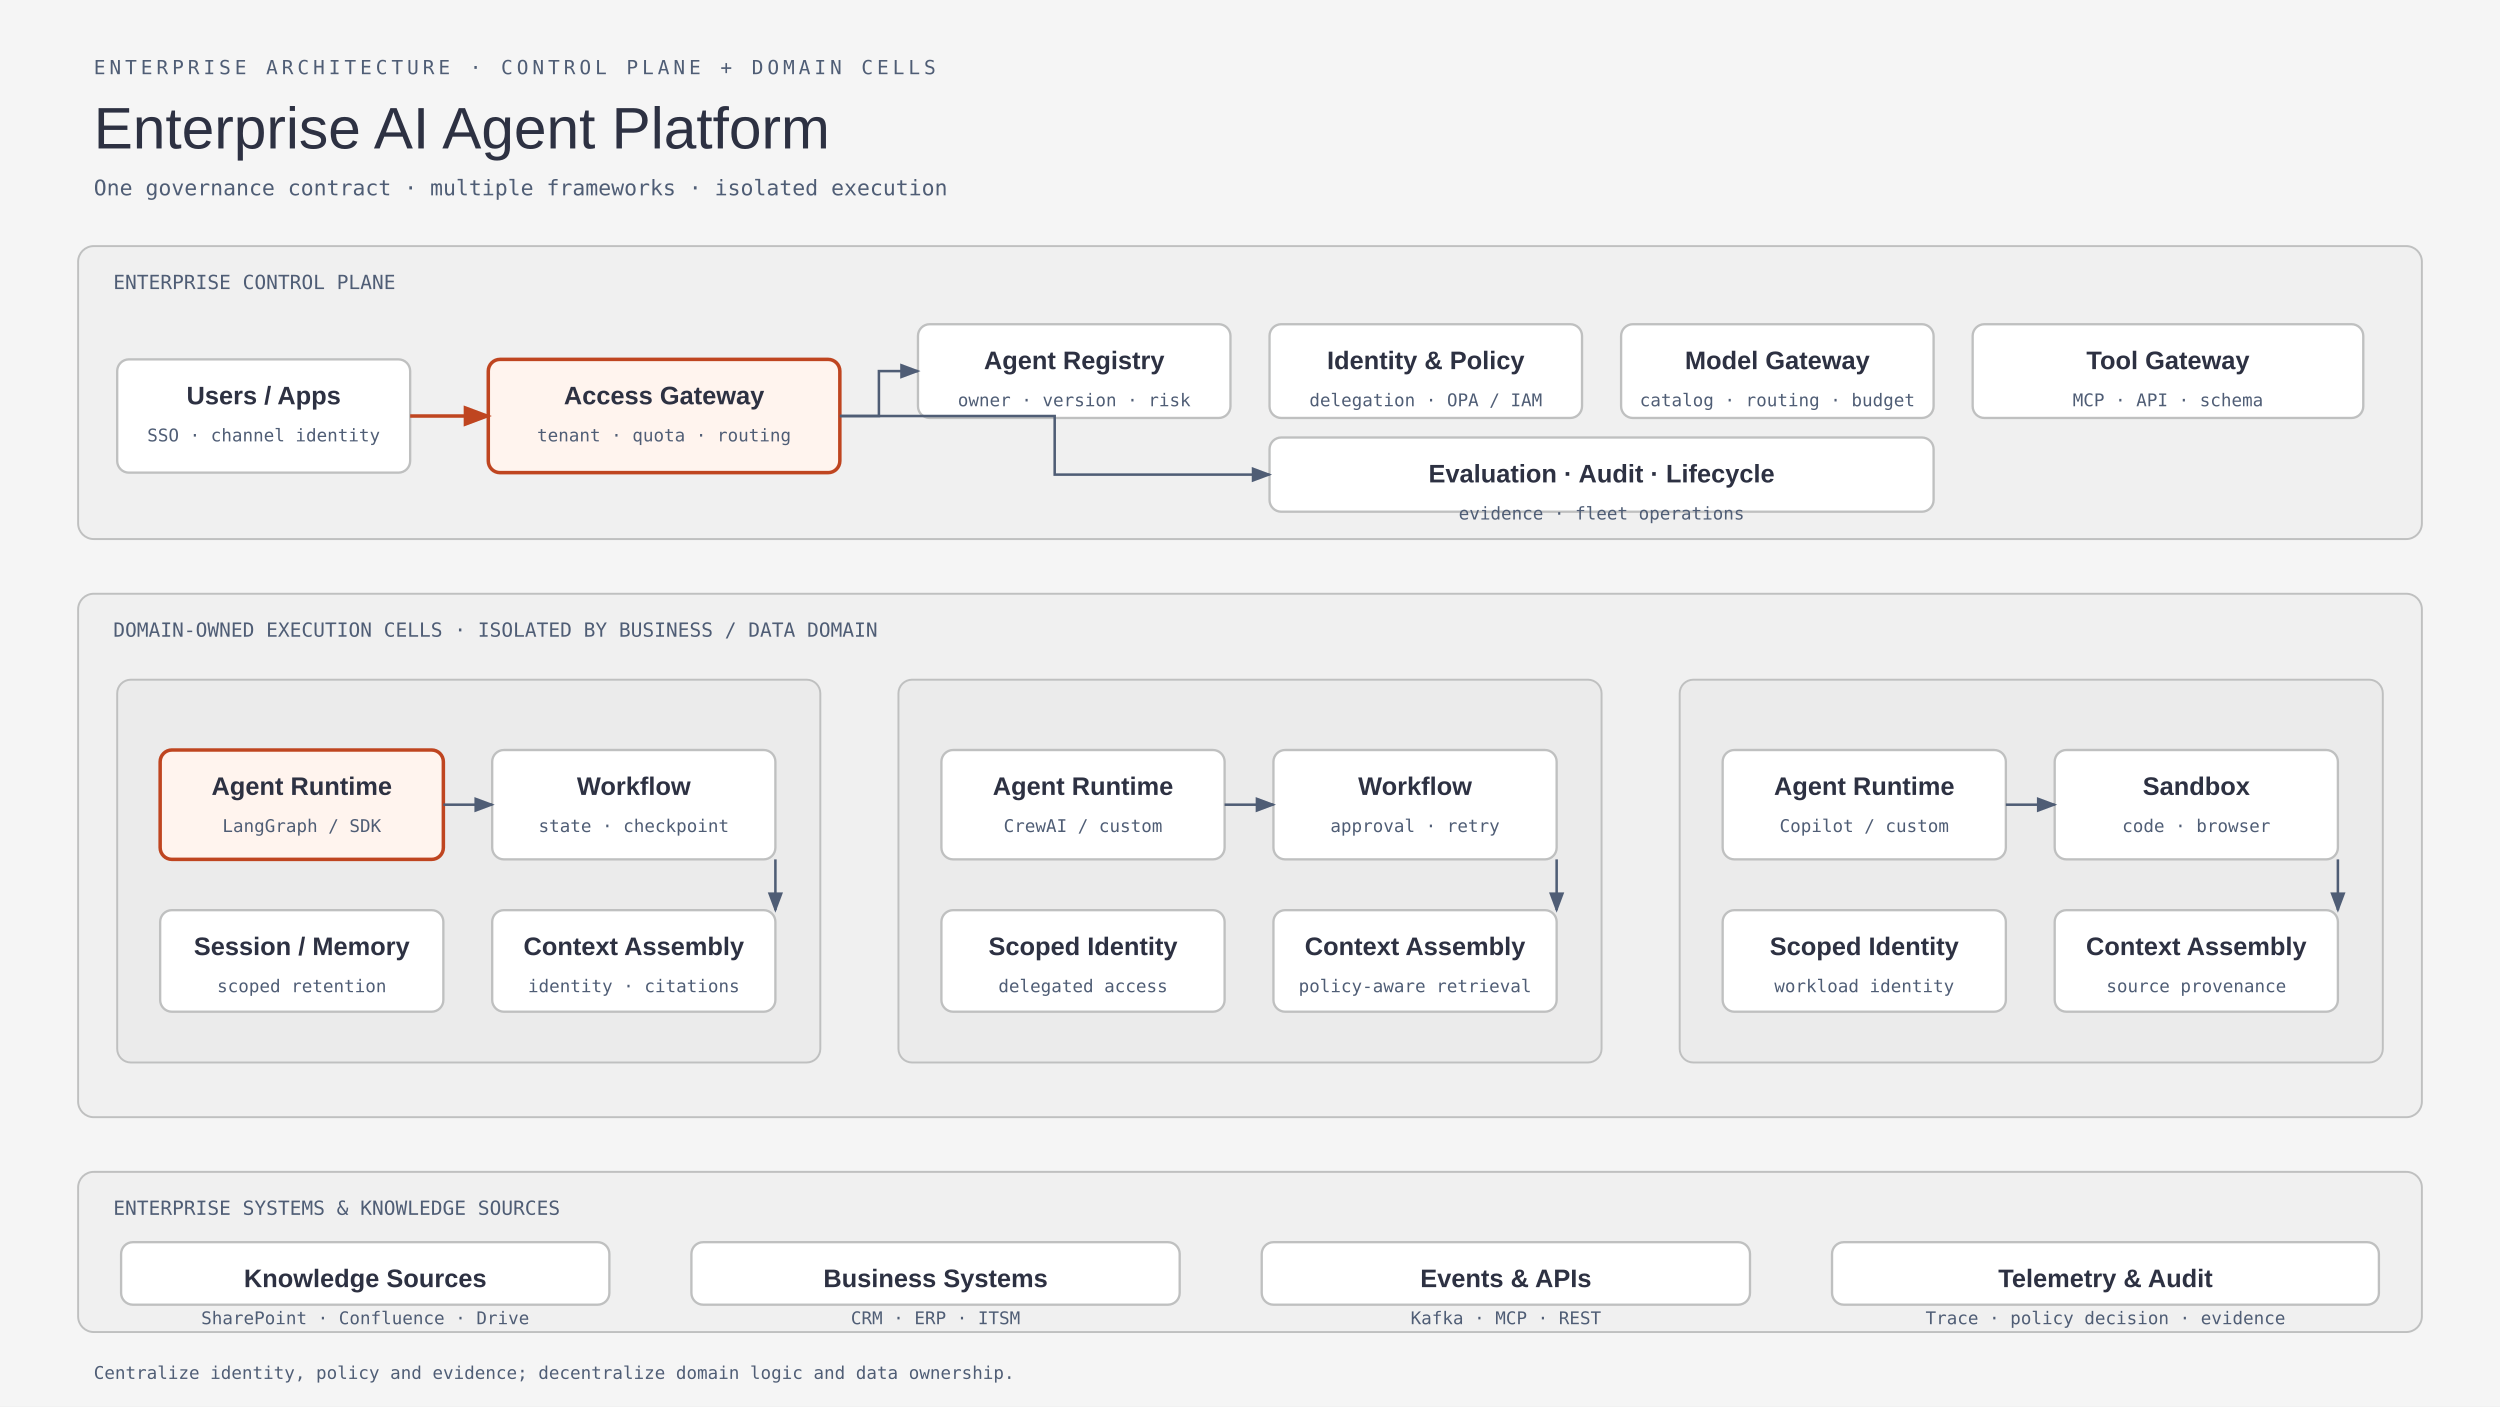
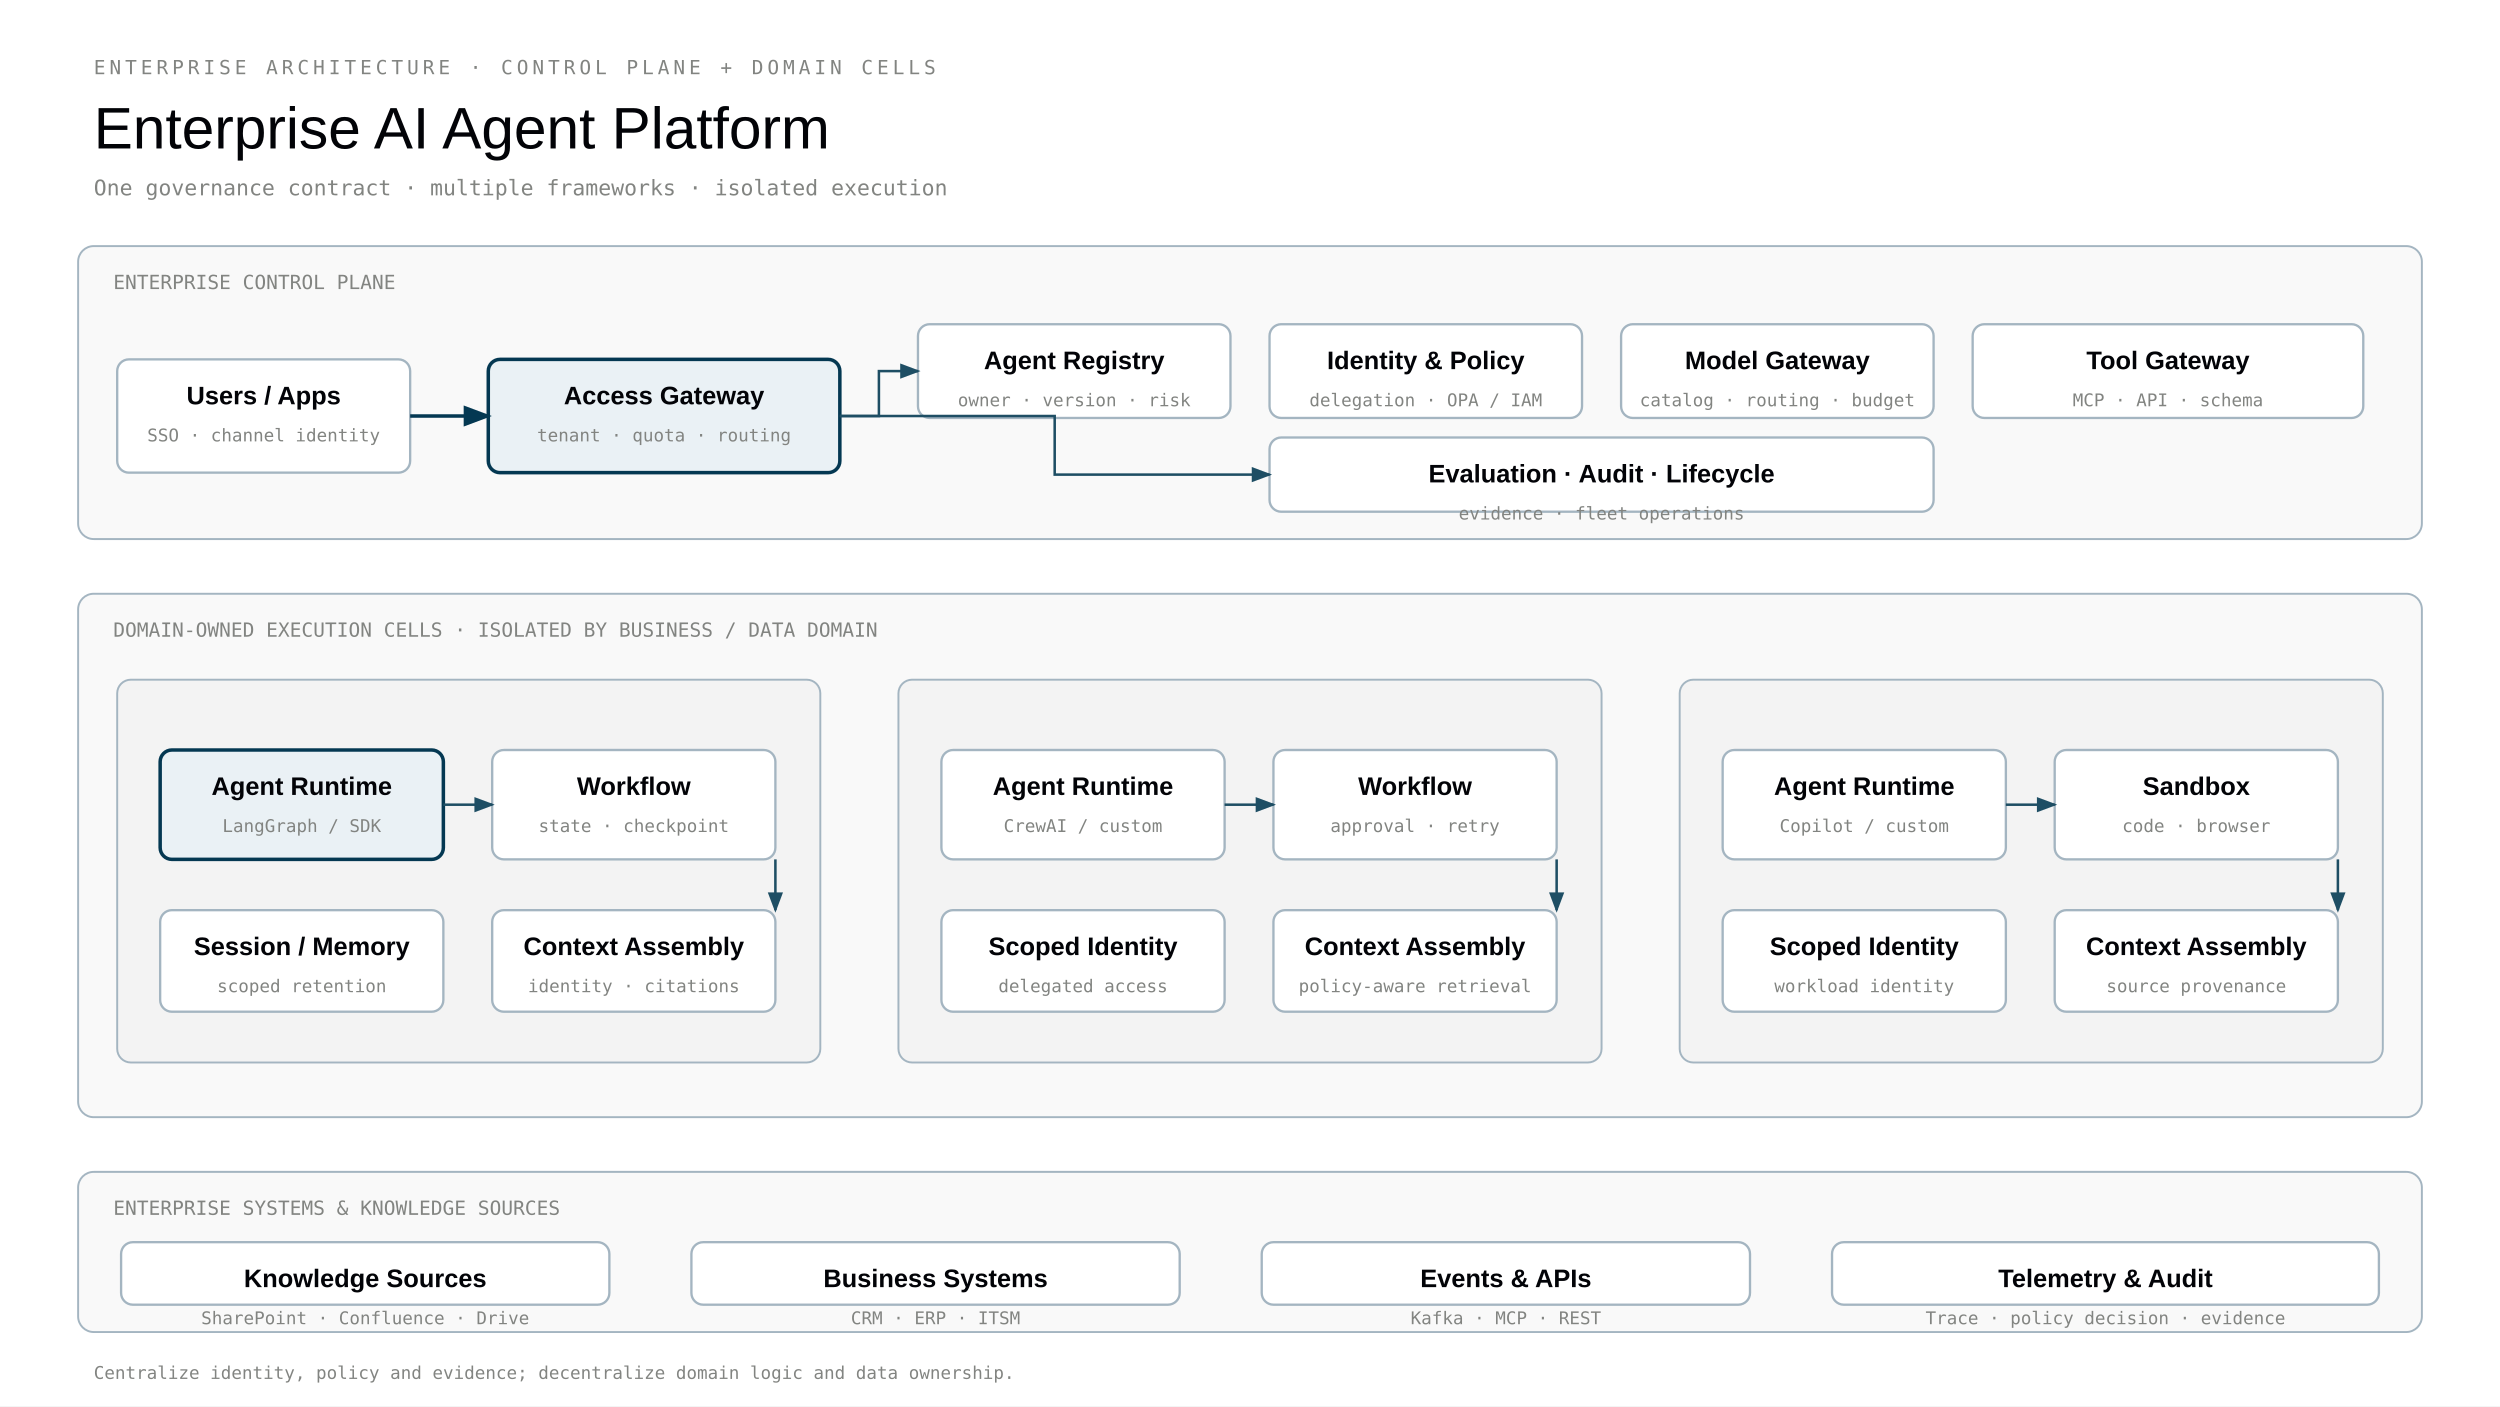
<svg xmlns="http://www.w3.org/2000/svg" width="1280" height="720" viewBox="0 0 1280 720" role="img" aria-labelledby="enterprise-agent-platform-title enterprise-agent-platform-desc">
  <defs>
    <marker id="arrow" markerWidth="8" markerHeight="6" refX="7" refY="3" orient="auto">
-       <path d="M0 0L8 3L0 6Z" fill="#4f5d75" />
+       <path d="M0 0L8 3L0 6Z" fill="#1E4E64" />
    </marker>
    <marker id="hot" markerWidth="8" markerHeight="6" refX="7" refY="3" orient="auto">
-       <path d="M0 0L8 3L0 6Z" fill="#bf4520" />
+       <path d="M0 0L8 3L0 6Z" fill="#043852" />
    </marker>
  </defs>
-   <style>.t{font-family:Geist,Arial,sans-serif;fill:#2d3142}.m{font-family:'Geist Mono',monospace;fill:#4f5d75}.z{fill:#2d3142;fill-opacity:.025;stroke:#bfc0c0;stroke-width:1}</style>
-   <rect width="100%" height="100%" fill="#f5f5f5" />
+   <style>.t{font-family:Geist,Arial,sans-serif;fill:#020307}.m{font-family:'Geist Mono',monospace;fill:#828481}.z{fill:#020307;fill-opacity:.025;stroke:#A4B5C1;stroke-width:1}</style>
+   <rect width="100%" height="100%" fill="#FFFFFF" />
  <text x="48" y="38" class="m" font-size="10" letter-spacing="2">ENTERPRISE ARCHITECTURE · CONTROL PLANE + DOMAIN CELLS</text>
  <text x="48" y="76" class="t" font-size="30" font-family="Instrument Serif,Georgia,serif">Enterprise AI Agent Platform</text>
  <text x="48" y="100" class="m" font-size="11">One governance contract · multiple frameworks · isolated execution</text>
  <rect x="40" y="126" width="1200" height="150" rx="8" class="z" />
  <text x="58" y="148" class="m" font-size="10">ENTERPRISE CONTROL PLANE</text>
-   <rect x="60" y="184" width="150" height="58" rx="6" fill="#fff" stroke="#bfc0c0" stroke-width="1.2" />
-   <text x="135" y="207" text-anchor="middle" font-family="Geist,Arial,sans-serif" font-size="13" font-weight="600" fill="#2d3142">Users / Apps</text>
-   <text x="135" y="226" text-anchor="middle" font-family="Geist Mono,monospace" font-size="9" fill="#4f5d75">SSO · channel identity</text>
-   <rect x="250" y="184" width="180" height="58" rx="6" fill="#fff4ee" stroke="#bf4520" stroke-width="1.8" />
-   <text x="340" y="207" text-anchor="middle" font-family="Geist,Arial,sans-serif" font-size="13" font-weight="600" fill="#2d3142">Access Gateway</text>
-   <text x="340" y="226" text-anchor="middle" font-family="Geist Mono,monospace" font-size="9" fill="#4f5d75">tenant · quota · routing</text>
-   <rect x="470" y="166" width="160" height="48" rx="6" fill="#fff" stroke="#bfc0c0" stroke-width="1.2" />
-   <text x="550" y="189" text-anchor="middle" font-family="Geist,Arial,sans-serif" font-size="13" font-weight="600" fill="#2d3142">Agent Registry</text>
-   <text x="550" y="208" text-anchor="middle" font-family="Geist Mono,monospace" font-size="9" fill="#4f5d75">owner · version · risk</text>
-   <rect x="650" y="166" width="160" height="48" rx="6" fill="#fff" stroke="#bfc0c0" stroke-width="1.2" />
-   <text x="730" y="189" text-anchor="middle" font-family="Geist,Arial,sans-serif" font-size="13" font-weight="600" fill="#2d3142">Identity &amp; Policy</text>
-   <text x="730" y="208" text-anchor="middle" font-family="Geist Mono,monospace" font-size="9" fill="#4f5d75">delegation · OPA / IAM</text>
-   <rect x="830" y="166" width="160" height="48" rx="6" fill="#fff" stroke="#bfc0c0" stroke-width="1.2" />
-   <text x="910" y="189" text-anchor="middle" font-family="Geist,Arial,sans-serif" font-size="13" font-weight="600" fill="#2d3142">Model Gateway</text>
-   <text x="910" y="208" text-anchor="middle" font-family="Geist Mono,monospace" font-size="9" fill="#4f5d75">catalog · routing · budget</text>
-   <rect x="1010" y="166" width="200" height="48" rx="6" fill="#fff" stroke="#bfc0c0" stroke-width="1.2" />
-   <text x="1110" y="189" text-anchor="middle" font-family="Geist,Arial,sans-serif" font-size="13" font-weight="600" fill="#2d3142">Tool Gateway</text>
-   <text x="1110" y="208" text-anchor="middle" font-family="Geist Mono,monospace" font-size="9" fill="#4f5d75">MCP · API · schema</text>
-   <rect x="650" y="224" width="340" height="38" rx="6" fill="#fff" stroke="#bfc0c0" stroke-width="1.2" />
-   <text x="820" y="247" text-anchor="middle" font-family="Geist,Arial,sans-serif" font-size="13" font-weight="600" fill="#2d3142">Evaluation · Audit · Lifecycle</text>
-   <text x="820" y="266" text-anchor="middle" font-family="Geist Mono,monospace" font-size="9" fill="#4f5d75">evidence · fleet operations</text>
-   <path d="M210 213 H230 V213 H250" fill="none" stroke="#bf4520" stroke-width="1.8" marker-end="url(#hot)" />
-   <path d="M430 213 H450 V190 H470" fill="none" stroke="#4f5d75" stroke-width="1.3" marker-end="url(#arrow)" />
-   <path d="M430 213 H540 V243 H650" fill="none" stroke="#4f5d75" stroke-width="1.3" marker-end="url(#arrow)" />
+   <rect x="60" y="184" width="150" height="58" rx="6" fill="#FFFFFF" stroke="#A4B5C1" stroke-width="1.2" />
+   <text x="135" y="207" text-anchor="middle" font-family="Geist,Arial,sans-serif" font-size="13" font-weight="600" fill="#020307">Users / Apps</text>
+   <text x="135" y="226" text-anchor="middle" font-family="Geist Mono,monospace" font-size="9" fill="#828481">SSO · channel identity</text>
+   <rect x="250" y="184" width="180" height="58" rx="6" fill="#EAF1F5" stroke="#043852" stroke-width="1.8" />
+   <text x="340" y="207" text-anchor="middle" font-family="Geist,Arial,sans-serif" font-size="13" font-weight="600" fill="#020307">Access Gateway</text>
+   <text x="340" y="226" text-anchor="middle" font-family="Geist Mono,monospace" font-size="9" fill="#828481">tenant · quota · routing</text>
+   <rect x="470" y="166" width="160" height="48" rx="6" fill="#FFFFFF" stroke="#A4B5C1" stroke-width="1.2" />
+   <text x="550" y="189" text-anchor="middle" font-family="Geist,Arial,sans-serif" font-size="13" font-weight="600" fill="#020307">Agent Registry</text>
+   <text x="550" y="208" text-anchor="middle" font-family="Geist Mono,monospace" font-size="9" fill="#828481">owner · version · risk</text>
+   <rect x="650" y="166" width="160" height="48" rx="6" fill="#FFFFFF" stroke="#A4B5C1" stroke-width="1.2" />
+   <text x="730" y="189" text-anchor="middle" font-family="Geist,Arial,sans-serif" font-size="13" font-weight="600" fill="#020307">Identity &amp; Policy</text>
+   <text x="730" y="208" text-anchor="middle" font-family="Geist Mono,monospace" font-size="9" fill="#828481">delegation · OPA / IAM</text>
+   <rect x="830" y="166" width="160" height="48" rx="6" fill="#FFFFFF" stroke="#A4B5C1" stroke-width="1.2" />
+   <text x="910" y="189" text-anchor="middle" font-family="Geist,Arial,sans-serif" font-size="13" font-weight="600" fill="#020307">Model Gateway</text>
+   <text x="910" y="208" text-anchor="middle" font-family="Geist Mono,monospace" font-size="9" fill="#828481">catalog · routing · budget</text>
+   <rect x="1010" y="166" width="200" height="48" rx="6" fill="#FFFFFF" stroke="#A4B5C1" stroke-width="1.2" />
+   <text x="1110" y="189" text-anchor="middle" font-family="Geist,Arial,sans-serif" font-size="13" font-weight="600" fill="#020307">Tool Gateway</text>
+   <text x="1110" y="208" text-anchor="middle" font-family="Geist Mono,monospace" font-size="9" fill="#828481">MCP · API · schema</text>
+   <rect x="650" y="224" width="340" height="38" rx="6" fill="#FFFFFF" stroke="#A4B5C1" stroke-width="1.2" />
+   <text x="820" y="247" text-anchor="middle" font-family="Geist,Arial,sans-serif" font-size="13" font-weight="600" fill="#020307">Evaluation · Audit · Lifecycle</text>
+   <text x="820" y="266" text-anchor="middle" font-family="Geist Mono,monospace" font-size="9" fill="#828481">evidence · fleet operations</text>
+   <path d="M210 213 H230 V213 H250" fill="none" stroke="#043852" stroke-width="1.8" marker-end="url(#hot)" />
+   <path d="M430 213 H450 V190 H470" fill="none" stroke="#1E4E64" stroke-width="1.3" marker-end="url(#arrow)" />
+   <path d="M430 213 H540 V243 H650" fill="none" stroke="#1E4E64" stroke-width="1.3" marker-end="url(#arrow)" />
  <rect x="40" y="304" width="1200" height="268" rx="8" class="z" />
  <text x="58" y="326" class="m" font-size="10">DOMAIN-OWNED EXECUTION CELLS · ISOLATED BY BUSINESS / DATA DOMAIN</text>
  <rect x="60" y="348" width="360" height="196" rx="7" class="z" />
-   <rect x="82" y="384" width="145" height="56" rx="6" fill="#fff4ee" stroke="#bf4520" stroke-width="1.8" />
-   <text x="154.5" y="407" text-anchor="middle" font-family="Geist,Arial,sans-serif" font-size="13" font-weight="600" fill="#2d3142">Agent Runtime</text>
-   <text x="154.5" y="426" text-anchor="middle" font-family="Geist Mono,monospace" font-size="9" fill="#4f5d75">LangGraph / SDK</text>
-   <rect x="252" y="384" width="145" height="56" rx="6" fill="#fff" stroke="#bfc0c0" stroke-width="1.2" />
-   <text x="324.5" y="407" text-anchor="middle" font-family="Geist,Arial,sans-serif" font-size="13" font-weight="600" fill="#2d3142">Workflow</text>
-   <text x="324.5" y="426" text-anchor="middle" font-family="Geist Mono,monospace" font-size="9" fill="#4f5d75">state · checkpoint</text>
-   <rect x="82" y="466" width="145" height="52" rx="6" fill="#fff" stroke="#bfc0c0" stroke-width="1.2" />
-   <text x="154.5" y="489" text-anchor="middle" font-family="Geist,Arial,sans-serif" font-size="13" font-weight="600" fill="#2d3142">Session / Memory</text>
-   <text x="154.5" y="508" text-anchor="middle" font-family="Geist Mono,monospace" font-size="9" fill="#4f5d75">scoped retention</text>
-   <rect x="252" y="466" width="145" height="52" rx="6" fill="#fff" stroke="#bfc0c0" stroke-width="1.2" />
-   <text x="324.5" y="489" text-anchor="middle" font-family="Geist,Arial,sans-serif" font-size="13" font-weight="600" fill="#2d3142">Context Assembly</text>
-   <text x="324.5" y="508" text-anchor="middle" font-family="Geist Mono,monospace" font-size="9" fill="#4f5d75">identity · citations</text>
+   <rect x="82" y="384" width="145" height="56" rx="6" fill="#EAF1F5" stroke="#043852" stroke-width="1.8" />
+   <text x="154.5" y="407" text-anchor="middle" font-family="Geist,Arial,sans-serif" font-size="13" font-weight="600" fill="#020307">Agent Runtime</text>
+   <text x="154.5" y="426" text-anchor="middle" font-family="Geist Mono,monospace" font-size="9" fill="#828481">LangGraph / SDK</text>
+   <rect x="252" y="384" width="145" height="56" rx="6" fill="#FFFFFF" stroke="#A4B5C1" stroke-width="1.2" />
+   <text x="324.5" y="407" text-anchor="middle" font-family="Geist,Arial,sans-serif" font-size="13" font-weight="600" fill="#020307">Workflow</text>
+   <text x="324.5" y="426" text-anchor="middle" font-family="Geist Mono,monospace" font-size="9" fill="#828481">state · checkpoint</text>
+   <rect x="82" y="466" width="145" height="52" rx="6" fill="#FFFFFF" stroke="#A4B5C1" stroke-width="1.2" />
+   <text x="154.5" y="489" text-anchor="middle" font-family="Geist,Arial,sans-serif" font-size="13" font-weight="600" fill="#020307">Session / Memory</text>
+   <text x="154.5" y="508" text-anchor="middle" font-family="Geist Mono,monospace" font-size="9" fill="#828481">scoped retention</text>
+   <rect x="252" y="466" width="145" height="52" rx="6" fill="#FFFFFF" stroke="#A4B5C1" stroke-width="1.2" />
+   <text x="324.5" y="489" text-anchor="middle" font-family="Geist,Arial,sans-serif" font-size="13" font-weight="600" fill="#020307">Context Assembly</text>
+   <text x="324.5" y="508" text-anchor="middle" font-family="Geist Mono,monospace" font-size="9" fill="#828481">identity · citations</text>
  <rect x="460" y="348" width="360" height="196" rx="7" class="z" />
-   <rect x="482" y="384" width="145" height="56" rx="6" fill="#fff" stroke="#bfc0c0" stroke-width="1.2" />
-   <text x="554.5" y="407" text-anchor="middle" font-family="Geist,Arial,sans-serif" font-size="13" font-weight="600" fill="#2d3142">Agent Runtime</text>
-   <text x="554.5" y="426" text-anchor="middle" font-family="Geist Mono,monospace" font-size="9" fill="#4f5d75">CrewAI / custom</text>
-   <rect x="652" y="384" width="145" height="56" rx="6" fill="#fff" stroke="#bfc0c0" stroke-width="1.2" />
-   <text x="724.5" y="407" text-anchor="middle" font-family="Geist,Arial,sans-serif" font-size="13" font-weight="600" fill="#2d3142">Workflow</text>
-   <text x="724.5" y="426" text-anchor="middle" font-family="Geist Mono,monospace" font-size="9" fill="#4f5d75">approval · retry</text>
-   <rect x="482" y="466" width="145" height="52" rx="6" fill="#fff" stroke="#bfc0c0" stroke-width="1.2" />
-   <text x="554.5" y="489" text-anchor="middle" font-family="Geist,Arial,sans-serif" font-size="13" font-weight="600" fill="#2d3142">Scoped Identity</text>
-   <text x="554.5" y="508" text-anchor="middle" font-family="Geist Mono,monospace" font-size="9" fill="#4f5d75">delegated access</text>
-   <rect x="652" y="466" width="145" height="52" rx="6" fill="#fff" stroke="#bfc0c0" stroke-width="1.2" />
-   <text x="724.5" y="489" text-anchor="middle" font-family="Geist,Arial,sans-serif" font-size="13" font-weight="600" fill="#2d3142">Context Assembly</text>
-   <text x="724.5" y="508" text-anchor="middle" font-family="Geist Mono,monospace" font-size="9" fill="#4f5d75">policy-aware retrieval</text>
+   <rect x="482" y="384" width="145" height="56" rx="6" fill="#FFFFFF" stroke="#A4B5C1" stroke-width="1.2" />
+   <text x="554.5" y="407" text-anchor="middle" font-family="Geist,Arial,sans-serif" font-size="13" font-weight="600" fill="#020307">Agent Runtime</text>
+   <text x="554.5" y="426" text-anchor="middle" font-family="Geist Mono,monospace" font-size="9" fill="#828481">CrewAI / custom</text>
+   <rect x="652" y="384" width="145" height="56" rx="6" fill="#FFFFFF" stroke="#A4B5C1" stroke-width="1.2" />
+   <text x="724.5" y="407" text-anchor="middle" font-family="Geist,Arial,sans-serif" font-size="13" font-weight="600" fill="#020307">Workflow</text>
+   <text x="724.5" y="426" text-anchor="middle" font-family="Geist Mono,monospace" font-size="9" fill="#828481">approval · retry</text>
+   <rect x="482" y="466" width="145" height="52" rx="6" fill="#FFFFFF" stroke="#A4B5C1" stroke-width="1.2" />
+   <text x="554.5" y="489" text-anchor="middle" font-family="Geist,Arial,sans-serif" font-size="13" font-weight="600" fill="#020307">Scoped Identity</text>
+   <text x="554.5" y="508" text-anchor="middle" font-family="Geist Mono,monospace" font-size="9" fill="#828481">delegated access</text>
+   <rect x="652" y="466" width="145" height="52" rx="6" fill="#FFFFFF" stroke="#A4B5C1" stroke-width="1.2" />
+   <text x="724.5" y="489" text-anchor="middle" font-family="Geist,Arial,sans-serif" font-size="13" font-weight="600" fill="#020307">Context Assembly</text>
+   <text x="724.5" y="508" text-anchor="middle" font-family="Geist Mono,monospace" font-size="9" fill="#828481">policy-aware retrieval</text>
  <rect x="860" y="348" width="360" height="196" rx="7" class="z" />
-   <rect x="882" y="384" width="145" height="56" rx="6" fill="#fff" stroke="#bfc0c0" stroke-width="1.2" />
-   <text x="954.5" y="407" text-anchor="middle" font-family="Geist,Arial,sans-serif" font-size="13" font-weight="600" fill="#2d3142">Agent Runtime</text>
-   <text x="954.5" y="426" text-anchor="middle" font-family="Geist Mono,monospace" font-size="9" fill="#4f5d75">Copilot / custom</text>
-   <rect x="1052" y="384" width="145" height="56" rx="6" fill="#fff" stroke="#bfc0c0" stroke-width="1.2" />
-   <text x="1124.5" y="407" text-anchor="middle" font-family="Geist,Arial,sans-serif" font-size="13" font-weight="600" fill="#2d3142">Sandbox</text>
-   <text x="1124.5" y="426" text-anchor="middle" font-family="Geist Mono,monospace" font-size="9" fill="#4f5d75">code · browser</text>
-   <rect x="882" y="466" width="145" height="52" rx="6" fill="#fff" stroke="#bfc0c0" stroke-width="1.2" />
-   <text x="954.5" y="489" text-anchor="middle" font-family="Geist,Arial,sans-serif" font-size="13" font-weight="600" fill="#2d3142">Scoped Identity</text>
-   <text x="954.5" y="508" text-anchor="middle" font-family="Geist Mono,monospace" font-size="9" fill="#4f5d75">workload identity</text>
-   <rect x="1052" y="466" width="145" height="52" rx="6" fill="#fff" stroke="#bfc0c0" stroke-width="1.2" />
-   <text x="1124.5" y="489" text-anchor="middle" font-family="Geist,Arial,sans-serif" font-size="13" font-weight="600" fill="#2d3142">Context Assembly</text>
-   <text x="1124.5" y="508" text-anchor="middle" font-family="Geist Mono,monospace" font-size="9" fill="#4f5d75">source provenance</text>
-   <path d="M227 412 H239.5 V412 H252" fill="none" stroke="#4f5d75" stroke-width="1.3" marker-end="url(#arrow)" />
-   <path d="M397 440 H397 V466 H397" fill="none" stroke="#4f5d75" stroke-width="1.3" marker-end="url(#arrow)" />
-   <path d="M627 412 H639.5 V412 H652" fill="none" stroke="#4f5d75" stroke-width="1.3" marker-end="url(#arrow)" />
-   <path d="M797 440 H797 V466 H797" fill="none" stroke="#4f5d75" stroke-width="1.3" marker-end="url(#arrow)" />
-   <path d="M1027 412 H1039.5 V412 H1052" fill="none" stroke="#4f5d75" stroke-width="1.3" marker-end="url(#arrow)" />
-   <path d="M1197 440 H1197 V466 H1197" fill="none" stroke="#4f5d75" stroke-width="1.3" marker-end="url(#arrow)" />
+   <rect x="882" y="384" width="145" height="56" rx="6" fill="#FFFFFF" stroke="#A4B5C1" stroke-width="1.2" />
+   <text x="954.5" y="407" text-anchor="middle" font-family="Geist,Arial,sans-serif" font-size="13" font-weight="600" fill="#020307">Agent Runtime</text>
+   <text x="954.5" y="426" text-anchor="middle" font-family="Geist Mono,monospace" font-size="9" fill="#828481">Copilot / custom</text>
+   <rect x="1052" y="384" width="145" height="56" rx="6" fill="#FFFFFF" stroke="#A4B5C1" stroke-width="1.2" />
+   <text x="1124.5" y="407" text-anchor="middle" font-family="Geist,Arial,sans-serif" font-size="13" font-weight="600" fill="#020307">Sandbox</text>
+   <text x="1124.5" y="426" text-anchor="middle" font-family="Geist Mono,monospace" font-size="9" fill="#828481">code · browser</text>
+   <rect x="882" y="466" width="145" height="52" rx="6" fill="#FFFFFF" stroke="#A4B5C1" stroke-width="1.2" />
+   <text x="954.5" y="489" text-anchor="middle" font-family="Geist,Arial,sans-serif" font-size="13" font-weight="600" fill="#020307">Scoped Identity</text>
+   <text x="954.5" y="508" text-anchor="middle" font-family="Geist Mono,monospace" font-size="9" fill="#828481">workload identity</text>
+   <rect x="1052" y="466" width="145" height="52" rx="6" fill="#FFFFFF" stroke="#A4B5C1" stroke-width="1.2" />
+   <text x="1124.5" y="489" text-anchor="middle" font-family="Geist,Arial,sans-serif" font-size="13" font-weight="600" fill="#020307">Context Assembly</text>
+   <text x="1124.5" y="508" text-anchor="middle" font-family="Geist Mono,monospace" font-size="9" fill="#828481">source provenance</text>
+   <path d="M227 412 H239.5 V412 H252" fill="none" stroke="#1E4E64" stroke-width="1.3" marker-end="url(#arrow)" />
+   <path d="M397 440 H397 V466 H397" fill="none" stroke="#1E4E64" stroke-width="1.3" marker-end="url(#arrow)" />
+   <path d="M627 412 H639.5 V412 H652" fill="none" stroke="#1E4E64" stroke-width="1.3" marker-end="url(#arrow)" />
+   <path d="M797 440 H797 V466 H797" fill="none" stroke="#1E4E64" stroke-width="1.3" marker-end="url(#arrow)" />
+   <path d="M1027 412 H1039.5 V412 H1052" fill="none" stroke="#1E4E64" stroke-width="1.3" marker-end="url(#arrow)" />
+   <path d="M1197 440 H1197 V466 H1197" fill="none" stroke="#1E4E64" stroke-width="1.3" marker-end="url(#arrow)" />
  <rect x="40" y="600" width="1200" height="82" rx="8" class="z" />
  <text x="58" y="622" class="m" font-size="10">ENTERPRISE SYSTEMS &amp; KNOWLEDGE SOURCES</text>
-   <rect x="62" y="636" width="250" height="32" rx="6" fill="#fff" stroke="#bfc0c0" stroke-width="1.2" />
-   <text x="187" y="659" text-anchor="middle" font-family="Geist,Arial,sans-serif" font-size="13" font-weight="600" fill="#2d3142">Knowledge Sources</text>
-   <text x="187" y="678" text-anchor="middle" font-family="Geist Mono,monospace" font-size="9" fill="#4f5d75">SharePoint · Confluence · Drive</text>
-   <rect x="354" y="636" width="250" height="32" rx="6" fill="#fff" stroke="#bfc0c0" stroke-width="1.2" />
-   <text x="479" y="659" text-anchor="middle" font-family="Geist,Arial,sans-serif" font-size="13" font-weight="600" fill="#2d3142">Business Systems</text>
-   <text x="479" y="678" text-anchor="middle" font-family="Geist Mono,monospace" font-size="9" fill="#4f5d75">CRM · ERP · ITSM</text>
-   <rect x="646" y="636" width="250" height="32" rx="6" fill="#fff" stroke="#bfc0c0" stroke-width="1.2" />
-   <text x="771" y="659" text-anchor="middle" font-family="Geist,Arial,sans-serif" font-size="13" font-weight="600" fill="#2d3142">Events &amp; APIs</text>
-   <text x="771" y="678" text-anchor="middle" font-family="Geist Mono,monospace" font-size="9" fill="#4f5d75">Kafka · MCP · REST</text>
-   <rect x="938" y="636" width="280" height="32" rx="6" fill="#fff" stroke="#bfc0c0" stroke-width="1.2" />
-   <text x="1078" y="659" text-anchor="middle" font-family="Geist,Arial,sans-serif" font-size="13" font-weight="600" fill="#2d3142">Telemetry &amp; Audit</text>
-   <text x="1078" y="678" text-anchor="middle" font-family="Geist Mono,monospace" font-size="9" fill="#4f5d75">Trace · policy decision · evidence</text>
+   <rect x="62" y="636" width="250" height="32" rx="6" fill="#FFFFFF" stroke="#A4B5C1" stroke-width="1.2" />
+   <text x="187" y="659" text-anchor="middle" font-family="Geist,Arial,sans-serif" font-size="13" font-weight="600" fill="#020307">Knowledge Sources</text>
+   <text x="187" y="678" text-anchor="middle" font-family="Geist Mono,monospace" font-size="9" fill="#828481">SharePoint · Confluence · Drive</text>
+   <rect x="354" y="636" width="250" height="32" rx="6" fill="#FFFFFF" stroke="#A4B5C1" stroke-width="1.2" />
+   <text x="479" y="659" text-anchor="middle" font-family="Geist,Arial,sans-serif" font-size="13" font-weight="600" fill="#020307">Business Systems</text>
+   <text x="479" y="678" text-anchor="middle" font-family="Geist Mono,monospace" font-size="9" fill="#828481">CRM · ERP · ITSM</text>
+   <rect x="646" y="636" width="250" height="32" rx="6" fill="#FFFFFF" stroke="#A4B5C1" stroke-width="1.2" />
+   <text x="771" y="659" text-anchor="middle" font-family="Geist,Arial,sans-serif" font-size="13" font-weight="600" fill="#020307">Events &amp; APIs</text>
+   <text x="771" y="678" text-anchor="middle" font-family="Geist Mono,monospace" font-size="9" fill="#828481">Kafka · MCP · REST</text>
+   <rect x="938" y="636" width="280" height="32" rx="6" fill="#FFFFFF" stroke="#A4B5C1" stroke-width="1.2" />
+   <text x="1078" y="659" text-anchor="middle" font-family="Geist,Arial,sans-serif" font-size="13" font-weight="600" fill="#020307">Telemetry &amp; Audit</text>
+   <text x="1078" y="678" text-anchor="middle" font-family="Geist Mono,monospace" font-size="9" fill="#828481">Trace · policy decision · evidence</text>
  <text x="48" y="706" class="m" font-size="9">Centralize identity, policy and evidence; decentralize domain logic and data ownership.</text>
</svg>
